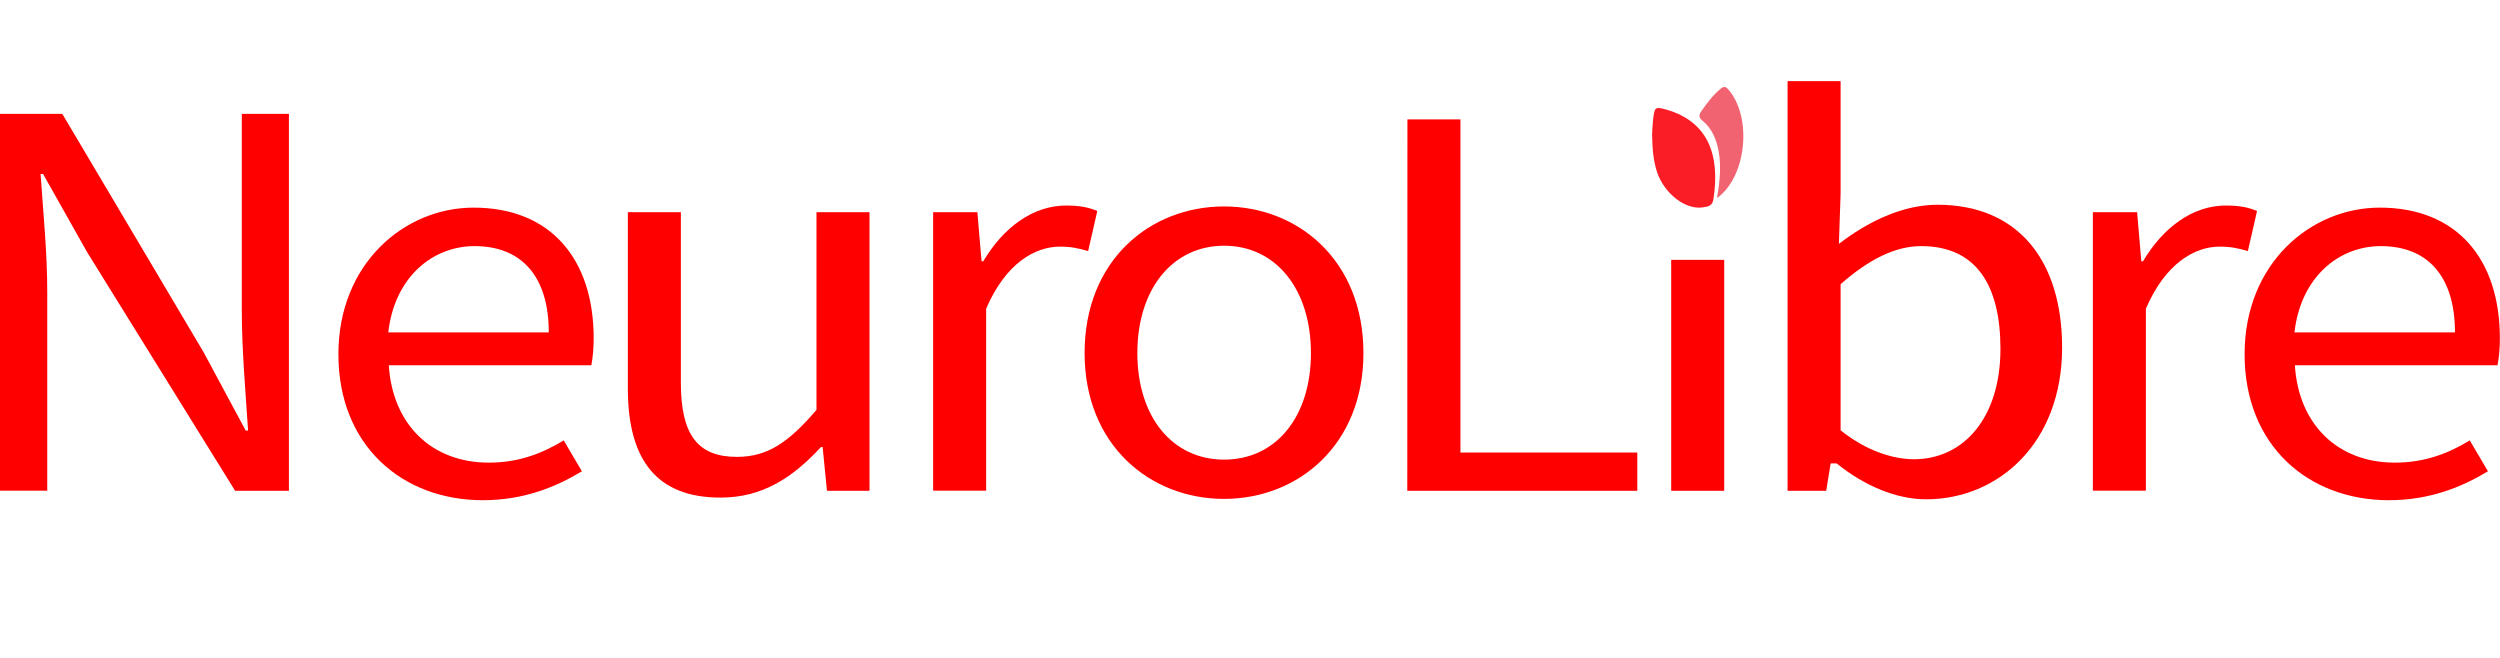
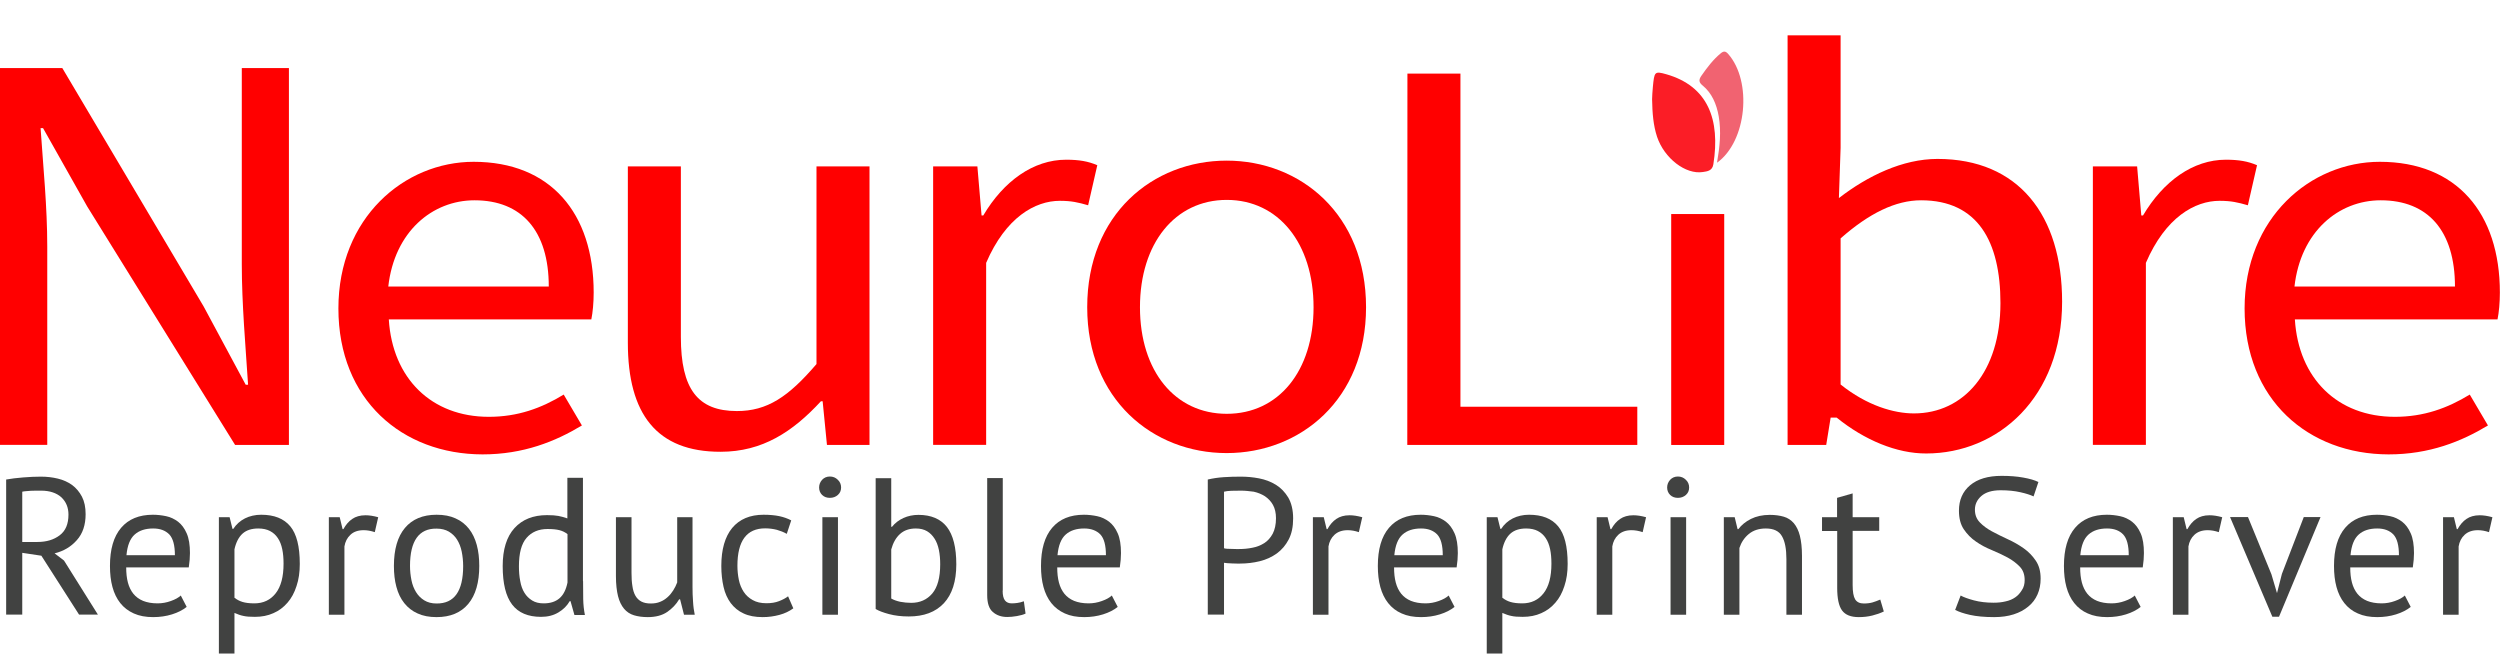
<svg xmlns="http://www.w3.org/2000/svg" version="1.1" id="Layer_1" x="0px" y="0px" viewBox="0 0 1909.7 501.9" style="enable-background:new 0 0 1909.7 501.9;" xml:space="preserve">
  <style type="text/css">
	.st0{display:none;opacity:0.17;fill:#2E294E;enable-background:new    ;}
	.st1{fill:#FB1D26;}
	.st2{fill:#F16371;}
	.st3{fill:#FF0000;}
+ 	.st4{fill:#414241;}
</style>
  <path class="st0" d="M904.5,151.4v-1.5h8.1v1.5h-3.1v8.6h-1.8v-8.6H904.5z M915.9,155.5v4.5h-1.8v-10.2h1.8v3.8h0.1  c0.4-0.9,1.1-1.4,2.3-1.4c1.6,0,2.6,1,2.6,2.9v4.9H919v-4.6c0-1-0.6-1.6-1.5-1.6C916.5,153.8,915.9,154.4,915.9,155.5z M926,160.1  c-2.3,0-3.7-1.5-3.7-3.9s1.4-4,3.6-4c1.9,0,3.5,1.2,3.5,3.9v0.6h-5.3c0,1.3,0.8,2.1,1.9,2.1c0.8,0,1.4-0.3,1.6-1l1.7,0.2  C929,159.3,927.8,160.1,926,160.1z M924.1,155.5h3.6c0-1-0.7-1.8-1.7-1.8C924.9,153.7,924.2,154.5,924.1,155.5z M938.5,149.8h1.8  v7.2c0,2-1.3,3.2-3.3,3.2c-1.8,0-3.2-1-3.2-2.8h1.8c0,0.8,0.6,1.3,1.4,1.3c0.9,0,1.4-0.6,1.4-1.6L938.5,149.8L938.5,149.8z   M945.6,160.1c-2.2,0-3.7-1.6-3.7-3.9c0-2.4,1.4-3.9,3.7-3.9c2.2,0,3.7,1.6,3.7,3.9C949.2,158.6,947.8,160.1,945.6,160.1z   M945.6,158.7c1.2,0,1.8-1.1,1.8-2.5s-0.6-2.5-1.8-2.5s-1.8,1.1-1.8,2.5S944.4,158.7,945.6,158.7z M955.6,156.8v-4.4h1.8v7.6h-1.7  v-1.4h-0.1c-0.3,0.9-1.2,1.5-2.3,1.5c-1.5,0-2.5-1-2.5-2.9v-4.9h1.8v4.6c0,1,0.6,1.6,1.4,1.6C954.8,158.5,955.6,158,955.6,156.8z   M959.3,160v-7.6h1.7v1.3h0.1c0.3-0.9,1-1.4,1.9-1.4c0.2,0,0.5,0,0.6,0v1.7c-0.2,0-0.5-0.1-0.8-0.1c-1,0-1.7,0.7-1.7,1.7v4.5  L959.3,160L959.3,160z M966.6,155.5v4.5h-1.8v-7.6h1.7v1.3h0.1c0.3-0.9,1.1-1.4,2.3-1.4c1.6,0,2.6,1,2.6,2.9v4.9h-1.8v-4.6  c0-1-0.6-1.6-1.5-1.6C967.3,153.8,966.6,154.4,966.6,155.5z M975.6,160.2c-1.5,0-2.6-0.8-2.6-2.3c0-1.7,1.4-2.2,2.9-2.3  c1.3-0.1,1.9-0.2,1.9-0.7l0,0c0-0.8-0.5-1.2-1.3-1.2c-0.9,0-1.4,0.4-1.6,1l-1.7-0.2c0.4-1.4,1.6-2.1,3.2-2.1c1.5,0,3.1,0.6,3.1,2.6  v5.1h-1.7v-1h-0.1C977.5,159.6,976.8,160.2,975.6,160.2z M976,158.8c1.1,0,1.8-0.7,1.8-1.6v-0.9c-0.2,0.2-1.2,0.3-1.7,0.4  c-0.8,0.1-1.4,0.4-1.4,1.1C974.8,158.5,975.3,158.8,976,158.8z M983.2,149.8V160h-1.8v-10.2H983.2z M991.9,160.1  c-2.2,0-3.7-1.6-3.7-3.9c0-2.4,1.4-3.9,3.7-3.9c2.2,0,3.7,1.6,3.7,3.9C995.5,158.6,994.1,160.1,991.9,160.1z M991.9,158.7  c1.2,0,1.8-1.1,1.8-2.5s-0.6-2.5-1.8-2.5s-1.8,1.1-1.8,2.5S990.6,158.7,991.9,158.7z M1001,152.4v1.4h-1.6v6.2h-1.8v-6.2h-1.1v-1.4  h1.1v-0.7c0-1.5,1.1-2.3,2.4-2.3c0.6,0,1.1,0.1,1.4,0.2l-0.4,1.4c-0.1,0-0.4-0.1-0.7-0.1c-0.7,0-0.9,0.3-0.9,0.9v0.6L1001,152.4  L1001,152.4z M914,172.9c0,3.3-2,5.2-4.7,5.2s-4.7-1.9-4.7-5.2s2-5.2,4.7-5.2S914,169.6,914,172.9z M912.1,172.9  c0-2.3-1.2-3.6-2.8-3.6c-1.7,0-2.8,1.3-2.8,3.6s1.2,3.6,2.8,3.6C911,176.5,912.1,175.2,912.1,172.9z M915.7,180.9v-10.5h1.8v1.3h0.1  c0.3-0.6,0.8-1.4,2.2-1.4c1.8,0,3.2,1.4,3.2,3.9s-1.3,3.9-3.1,3.9c-1.3,0-1.9-0.8-2.2-1.3h-0.1v4.1H915.7z M917.4,174.2  c0,1.5,0.6,2.5,1.8,2.5s1.8-1,1.8-2.5c0-1.4-0.6-2.4-1.8-2.4C918.1,171.7,917.4,172.7,917.4,174.2z M927.8,178.1  c-2.3,0-3.7-1.5-3.7-3.9s1.4-4,3.6-4c1.9,0,3.5,1.2,3.5,3.9v0.6h-5.3c0,1.3,0.8,2.1,1.9,2.1c0.8,0,1.4-0.3,1.6-1l1.7,0.2  C930.8,177.3,929.6,178.1,927.8,178.1z M925.9,173.5h3.6c0-1-0.7-1.8-1.7-1.8C926.6,171.7,925.9,172.5,925.9,173.5z M934.5,173.5  v4.5h-1.8v-7.6h1.7v1.3h0.1c0.3-0.9,1.1-1.4,2.3-1.4c1.6,0,2.6,1,2.6,2.9v4.9h-1.8v-4.6c0-1-0.6-1.6-1.5-1.6  C935.2,171.8,934.5,172.4,934.5,173.5z M950.3,170.6c-0.1-0.9-0.8-1.4-1.9-1.4c-1.2,0-1.8,0.6-1.8,1.3c0,0.9,0.9,1.2,1.7,1.4l1,0.2  c1.5,0.4,3,1.2,3,2.9c0,1.8-1.4,3-3.9,3c-2.4,0-3.9-1.1-4-3.2h1.8c0.1,1.1,1,1.6,2.1,1.6c1.2,0,2-0.6,2-1.5c0-0.8-0.7-1.1-1.8-1.4  l-1.2-0.3c-1.7-0.4-2.7-1.3-2.7-2.7c0-1.8,1.6-3,3.7-3c2.2,0,3.6,1.2,3.7,2.9h-1.7L950.3,170.6L950.3,170.6z M957.1,178.1  c-2.2,0-3.7-1.6-3.7-3.9c0-2.4,1.4-3.9,3.7-3.9c2.2,0,3.7,1.6,3.7,3.9C960.8,176.6,959.4,178.1,957.1,178.1z M957.1,176.7  c1.2,0,1.8-1.1,1.8-2.5s-0.6-2.5-1.8-2.5s-1.8,1.1-1.8,2.5S955.9,176.7,957.1,176.7z M967.2,174.8v-4.4h1.8v7.6h-1.7v-1.4h-0.1  c-0.3,0.9-1.2,1.5-2.3,1.5c-1.5,0-2.5-1-2.5-2.9v-4.9h1.8v4.6c0,1,0.6,1.6,1.4,1.6C966.4,176.5,967.2,176,967.2,174.8z M970.8,178  v-7.6h1.7v1.3h0.1c0.3-0.9,1-1.4,1.9-1.4c0.4,0,0.8,0.1,1,0.3L975,172c-0.2-0.1-0.4-0.2-0.7-0.2c-0.9,0-1.7,0.7-1.7,1.6v4.5  L970.8,178L970.8,178z M980,178.1c-2.3,0-3.7-1.6-3.7-3.9c0-2.3,1.4-3.9,3.6-3.9c1.9,0,3.2,1.1,3.3,2.7h-1.7  c-0.1-0.7-0.7-1.3-1.5-1.3c-1.1,0-1.8,0.9-1.8,2.5s0.7,2.5,1.8,2.5c0.8,0,1.4-0.5,1.5-1.3h1.7C983.1,177,981.9,178.1,980,178.1z   M988.1,178.1c-2.3,0-3.7-1.5-3.7-3.9s1.4-4,3.6-4c1.9,0,3.5,1.2,3.5,3.9v0.6h-5.3c0,1.3,0.8,2.1,1.9,2.1c0.8,0,1.4-0.3,1.6-1  l1.7,0.2C991.1,177.3,989.9,178.1,988.1,178.1z M986.2,173.5h3.6c0-1-0.7-1.8-1.7-1.8C986.9,171.7,986.2,172.5,986.2,173.5z   M1002.1,170.6c-0.1-0.9-0.8-1.4-1.9-1.4c-1.2,0-1.8,0.6-1.8,1.3c0,0.9,0.9,1.2,1.7,1.4l1,0.2c1.5,0.4,3,1.2,3,2.9  c0,1.8-1.4,3-3.9,3c-2.4,0-3.9-1.1-4-3.2h1.8c0.1,1.1,1,1.6,2.1,1.6c1.2,0,2-0.6,2-1.5c0-0.8-0.7-1.1-1.8-1.4l-1.2-0.3  c-1.7-0.4-2.7-1.3-2.7-2.7c0-1.8,1.6-3,3.7-3c2.2,0,3.6,1.2,3.7,2.9h-1.7L1002.1,170.6L1002.1,170.6z M1008.9,178.1  c-2.2,0-3.7-1.6-3.7-3.9c0-2.4,1.4-3.9,3.7-3.9c2.2,0,3.7,1.6,3.7,3.9C1012.6,176.6,1011.1,178.1,1008.9,178.1z M1008.9,176.7  c1.2,0,1.8-1.1,1.8-2.5s-0.6-2.5-1.8-2.5s-1.8,1.1-1.8,2.5S1007.7,176.7,1008.9,176.7z M1018,170.4v1.4h-1.6v6.2h-1.8v-6.2h-1.1  v-1.4h1.1v-0.7c0-1.5,1.1-2.3,2.4-2.3c0.6,0,1.1,0.1,1.4,0.2l-0.4,1.4c-0.1,0-0.4-0.1-0.7-0.1c-0.7,0-0.9,0.3-0.9,0.9v0.6  L1018,170.4L1018,170.4z M1023.2,170.4v1.4h-1.5v3.9c0,0.7,0.4,0.9,0.8,0.9c0.2,0,0.4,0,0.5-0.1l0.3,1.4c-0.2,0.1-0.5,0.2-1.1,0.2  c-1.4,0-2.4-0.7-2.4-2.1v-4.2h-1.1v-1.4h1.1v-1.8h1.8v1.8L1023.2,170.4L1023.2,170.4z M1026.3,178l-2.2-7.6h1.8l1.3,5.4h0.1l1.4-5.4  h1.8l1.4,5.3h0.1l1.3-5.3h1.8l-2.2,7.6h-1.9l-1.4-5.2h-0.1l-1.4,5.2H1026.3z M1038.7,178.2c-1.5,0-2.6-0.8-2.6-2.3  c0-1.7,1.4-2.2,2.9-2.3c1.3-0.1,1.9-0.2,1.9-0.7l0,0c0-0.8-0.5-1.2-1.3-1.2c-0.9,0-1.4,0.4-1.6,1l-1.7-0.2c0.4-1.4,1.6-2.1,3.2-2.1  c1.5,0,3.1,0.6,3.1,2.6v5.1h-1.7v-1h-0.1C1040.6,177.6,1039.9,178.2,1038.7,178.2z M1039.1,176.8c1.1,0,1.8-0.7,1.8-1.6v-0.9  c-0.2,0.2-1.2,0.3-1.7,0.4c-0.8,0.1-1.4,0.4-1.4,1.1C1037.8,176.5,1038.4,176.8,1039.1,176.8z M1044.5,178v-7.6h1.7v1.3h0.1  c0.3-0.9,1-1.4,1.9-1.4c0.4,0,0.8,0.1,1,0.3l-0.6,1.5c-0.2-0.1-0.4-0.2-0.7-0.2c-0.9,0-1.7,0.7-1.7,1.6v4.5L1044.5,178L1044.5,178z   M1053.7,178.1c-2.3,0-3.7-1.5-3.7-3.9s1.4-4,3.6-4c1.9,0,3.5,1.2,3.5,3.9v0.6h-5.3c0,1.3,0.8,2.1,1.9,2.1c0.8,0,1.4-0.3,1.6-1  l1.7,0.2C1056.7,177.3,1055.5,178.1,1053.7,178.1z M1051.8,173.5h3.6c0-1-0.7-1.8-1.7-1.8C1052.5,171.7,1051.8,172.5,1051.8,173.5z" />
  <g>
-     <path class="st1" d="M1262,102.8c0.1-2.3,0.2-5.9,0.6-9.5c1.1-11.5,1.3-12.1,10.2-9.6c31.9,9.1,41.4,34.6,36,68.8   c-0.8,5.1-4.8,5.4-8,5.9c-13.2,2.1-29.5-10.5-35-26.9C1262.9,122.7,1262.2,113.5,1262,102.8z" />
-     <path class="st2" d="M1311.6,151.3c2.1-12.3,3.3-23.7,1.3-35.4c-1.7-9.7-5.4-17.9-12.2-23.5c-2.7-2.2-3.4-4.1-1.2-7.3   c4.5-6.5,9.2-12.7,15.1-17.5c2.1-1.7,3.6-1.6,5.5,0.6C1338.6,89.1,1334.4,135,1311.6,151.3z" />
+     <path class="st1" d="M1262,75.8c0.1-2.3,0.2-5.9,0.6-9.5c1.1-11.5,1.3-12.1,10.2-9.6c31.9,9.1,41.4,34.6,36,68.8   c-0.8,5.1-4.8,5.4-8,5.9c-13.2,2.1-29.5-10.5-35-26.9C1262.9,95.7,1262.2,86.5,1262,75.8z" />
+     <path class="st2" d="M1311.6,124.3c2.1-12.3,3.3-23.7,1.3-35.4c-1.7-9.7-5.4-17.9-12.2-23.5c-2.7-2.2-3.4-4.1-1.2-7.3   c4.5-6.5,9.2-12.7,15.1-17.5c2.1-1.7,3.6-1.6,5.5,0.6C1338.6,62.1,1334.4,108,1311.6,124.3z" />
    <g>
-       <path class="st3" d="M0,87h47.6l107.9,182l32.2,59.9h1.8c-1.9-29.2-4.8-61.8-4.8-92.1V87h36v287.9h-41.1l-113-182.2l-33.7-59.8H31    c2,29.3,5.1,60.2,5.1,90.4v151.5H0V87z" />
-       <path class="st3" d="M258.5,270.6c0-69.3,50.4-112,103.3-112c58.6,0,91.7,39,91.7,99.9c0,7.6-0.7,15.2-1.8,20.5H297    c2.8,45.1,32.6,74.4,76.4,74.4c22.1,0,40.2-6.6,57.2-17l13.9,23.6c-20.2,12.2-44.6,22.1-75.9,22.1    C307.3,382,258.5,340.5,258.5,270.6z M419.2,253.9c0-42.7-20.7-65.9-56.7-65.9c-32.3,0-61.2,24-65.9,65.9H419.2z" />
-       <path class="st3" d="M479.6,296.8V162.1h40.5v130.3c0,39.7,12.8,56.6,42.8,56.6c23.2,0,39.3-10.8,60.8-35.9v-151h40.5v212.8h-32.5    l-3.3-33.4h-1.3c-21.5,23.3-44.7,38.6-76.6,38.6C501.6,380.2,479.6,351.2,479.6,296.8z" />
-       <path class="st3" d="M712.6,162.1h34l3.2,37.5h1.3c15.5-26.2,38.2-42.6,63.3-42.6c9.9,0,16.8,1.2,23.8,4.2l-7,30.6    c-7.7-2.2-12.7-3.4-21.6-3.4c-18.8,0-41.3,12.5-56.3,47.4v139h-40.5V162.1H712.6z" />
-       <path class="st3" d="M828.5,269.7c0-71.1,50.2-112,106.5-112s106.5,40.9,106.5,112c0,70.5-50.2,111.4-106.5,111.4    S828.5,340.2,828.5,269.7z M1001.4,269.7c0-48.8-26.8-82-66.3-82s-66.3,33.2-66.3,82s26.8,81.4,66.3,81.4    S1001.4,318.5,1001.4,269.7z" />
-       <path class="st3" d="M1075.1,91.2h40.5v254.5h135.1v29.2H1075L1075.1,91.2L1075.1,91.2z" />
-       <path class="st3" d="M1276.6,198.5h40.5v176.4h-40.5V198.5z" />
-       <path class="st3" d="M1403,354h-4.6l-3.4,20.9h-29.5V62h40.5v85.9l-1.3,38.4c21.9-16.9,48.6-29.9,75.3-29.9    c61.9,0,95.2,43,95.2,109.1c0,73.2-49,115.9-103.8,115.9C1449,381.5,1424.2,371.2,1403,354z M1528.1,266.5    c0-47-17.3-78.5-60.6-78.5c-19.5,0-39.7,9.9-61.5,29.1v111.6c20.2,16.2,40.8,22.1,56,22.1C1500,350.8,1528.1,319.1,1528.1,266.5z" />
-       <path class="st3" d="M1598.5,162.1h34l3.2,37.5h1.3c15.5-26.2,38.2-42.6,63.3-42.6c9.9,0,16.8,1.2,23.8,4.2l-7,30.6    c-7.7-2.2-12.7-3.4-21.6-3.4c-18.8,0-41.3,12.5-56.3,47.4v139h-40.5V162.1H1598.5z" />
-       <path class="st3" d="M1714.6,270.6c0-69.3,50.4-112,103.3-112c58.6,0,91.7,39,91.7,99.9c0,7.6-0.7,15.2-1.8,20.5H1753    c2.8,45.1,32.6,74.4,76.4,74.4c22.1,0,40.2-6.6,57.2-17l13.9,23.6c-20.2,12.2-44.6,22.1-75.9,22.1    C1763.4,382,1714.6,340.5,1714.6,270.6z M1875.3,253.9c0-42.7-20.7-65.9-56.7-65.9c-32.3,0-61.2,24-65.9,65.9H1875.3z" />
+       <path class="st3" d="M0,52h47.6l107.9,182l32.2,59.9h1.8c-1.9-29.2-4.8-61.8-4.8-92.1V52h36v287.9h-41.1l-113-182.2L32.9,97.9H31    c2,29.3,5.1,60.2,5.1,90.4v151.5H0V52z" />
+       <path class="st3" d="M258.5,235.6c0-69.3,50.4-112,103.3-112c58.6,0,91.7,39,91.7,99.9c0,7.6-0.7,15.2-1.8,20.5H297    c2.8,45.1,32.6,74.4,76.4,74.4c22.1,0,40.2-6.6,57.2-17l13.9,23.6c-20.2,12.2-44.6,22.1-75.9,22.1    C307.3,347,258.5,305.5,258.5,235.6z M419.2,218.9c0-42.7-20.7-65.9-56.7-65.9c-32.3,0-61.2,24-65.9,65.9H419.2z" />
+       <path class="st3" d="M479.6,261.8V127.1h40.5v130.3c0,39.7,12.8,56.6,42.8,56.6c23.2,0,39.3-10.8,60.8-35.9v-151h40.5v212.8h-32.5    l-3.3-33.4h-1.3c-21.5,23.3-44.7,38.6-76.6,38.6C501.6,345.2,479.6,316.2,479.6,261.8z" />
+       <path class="st3" d="M712.6,127.1h34l3.2,37.5h1.3c15.5-26.2,38.2-42.6,63.3-42.6c9.9,0,16.8,1.2,23.8,4.2l-7,30.6    c-7.7-2.2-12.7-3.4-21.6-3.4c-18.8,0-41.3,12.5-56.3,47.4v139h-40.5V127.1H712.6z" />
+       <path class="st3" d="M830.5,234.7c0-71.1,50.2-112,106.5-112s106.5,40.9,106.5,112c0,70.5-50.2,111.4-106.5,111.4    S830.5,305.2,830.5,234.7z M1003.4,234.7c0-48.8-26.8-82-66.3-82s-66.3,33.2-66.3,82s26.8,81.4,66.3,81.4    S1003.4,283.5,1003.4,234.7z" />
+       <path class="st3" d="M1075.1,56.2h40.5v254.5h135.1v29.2H1075L1075.1,56.2L1075.1,56.2z" />
+       <path class="st3" d="M1276.6,163.5h40.5v176.4h-40.5V163.5z" />
+       <path class="st3" d="M1403,319h-4.6l-3.4,20.9h-29.5V27h40.5v85.9l-1.3,38.4c21.9-16.9,48.6-29.9,75.3-29.9    c61.9,0,95.2,43,95.2,109.1c0,73.2-49,115.9-103.8,115.9C1449,346.5,1424.2,336.2,1403,319z M1528.1,231.5    c0-47-17.3-78.5-60.6-78.5c-19.5,0-39.7,9.9-61.5,29.1v111.6c20.2,16.2,40.8,22.1,56,22.1C1500,315.8,1528.1,284.1,1528.1,231.5z" />
+       <path class="st3" d="M1598.5,127.1h34l3.2,37.5h1.3c15.5-26.2,38.2-42.6,63.3-42.6c9.9,0,16.8,1.2,23.8,4.2l-7,30.6    c-7.7-2.2-12.7-3.4-21.6-3.4c-18.8,0-41.3,12.5-56.3,47.4v139h-40.5V127.1H1598.5z" />
+       <path class="st3" d="M1714.6,235.6c0-69.3,50.4-112,103.3-112c58.6,0,91.7,39,91.7,99.9c0,7.6-0.7,15.2-1.8,20.5H1753    c2.8,45.1,32.6,74.4,76.4,74.4c22.1,0,40.2-6.6,57.2-17l13.9,23.6c-20.2,12.2-44.6,22.1-75.9,22.1    C1763.4,347,1714.6,305.5,1714.6,235.6z M1875.3,218.9c0-42.7-20.7-65.9-56.7-65.9c-32.3,0-61.2,24-65.9,65.9H1875.3z" />
    </g>
  </g>
+   <g>
+     <path class="st4" d="M4.7,366.3c3.8-0.7,8.1-1.2,13-1.6c4.9-0.4,9.4-0.6,13.5-0.6c4.6,0,8.9,0.5,13,1.5c4.1,1,7.7,2.6,10.9,4.9   c3.1,2.3,5.6,5.3,7.5,8.9c1.9,3.7,2.8,8.1,2.8,13.4c0,8.1-2.2,14.8-6.7,19.8c-4.5,5.1-10.1,8.4-17,10.1l7.2,5.5l25.9,41.3H60.4   l-28.8-45L17,422.3v47.2H4.7V366.3z M31.5,374.8c-1.3,0-2.6,0-4,0c-1.4,0-2.7,0.1-4,0.1c-1.3,0.1-2.5,0.2-3.7,0.3   c-1.1,0.1-2.1,0.2-2.8,0.4v38.4h11.6c6.9,0,12.5-1.7,17-5.1c4.5-3.4,6.7-8.6,6.7-15.8c0-5.4-1.8-9.8-5.5-13.3   C43.2,376.6,38,374.8,31.5,374.8z" />
+     <path class="st4" d="M142.6,463.6c-3,2.4-6.7,4.3-11.2,5.7c-4.5,1.4-9.3,2.1-14.4,2.1c-5.7,0-10.6-0.9-14.8-2.8s-7.6-4.5-10.3-7.9   c-2.7-3.4-4.7-7.5-6-12.3c-1.3-4.8-1.9-10.1-1.9-16.1c0-12.7,2.8-22.4,8.5-29.1c5.7-6.7,13.8-10,24.3-10c3.4,0,6.8,0.4,10.1,1.1   c3.4,0.7,6.4,2.2,9.1,4.2c2.7,2.1,4.9,5,6.6,8.9c1.7,3.8,2.5,8.9,2.5,15.1c0,3.3-0.3,6.9-0.9,10.9H96.4c0,4.4,0.4,8.2,1.3,11.6   c0.9,3.4,2.3,6.2,4.2,8.6c1.9,2.3,4.3,4.1,7.4,5.4c3,1.2,6.7,1.9,11.1,1.9c3.4,0,6.8-0.6,10.1-1.8c3.4-1.2,5.9-2.6,7.6-4.2   L142.6,463.6z M117,403.7c-5.9,0-10.6,1.5-14.1,4.6c-3.5,3.1-5.6,8.3-6.3,15.8h37c0-7.5-1.4-12.8-4.3-15.9   C126.3,405.2,122.3,403.7,117,403.7z" />
+     <path class="st4" d="M167.2,395.1h8.2l2.2,8.9h0.6c2.3-3.5,5.2-6.1,8.9-8c3.6-1.8,7.8-2.8,12.4-2.8c9.9,0,17.3,2.9,22.2,8.8   c4.9,5.9,7.3,15.4,7.3,28.8c0,6.3-0.8,11.9-2.5,16.9c-1.6,5-3.9,9.3-6.9,12.7c-3,3.5-6.6,6.2-10.8,8c-4.2,1.9-8.9,2.8-14.1,2.8   c-3.7,0-6.6-0.2-8.7-0.7c-2.1-0.4-4.4-1.2-6.9-2.3v31h-11.9V395.1z M197.3,403.7c-5.1,0-9.1,1.3-12,3.9c-2.9,2.6-5,6.6-6.2,12v37   c1.8,1.4,3.8,2.5,6.1,3.2c2.3,0.7,5.3,1.1,9.1,1.1c6.9,0,12.3-2.6,16.3-7.7c4-5.1,6-12.6,6-22.6c0-4.1-0.3-7.8-1-11.1   c-0.7-3.3-1.8-6.2-3.4-8.5c-1.5-2.3-3.5-4.1-6-5.4C203.9,404.4,200.9,403.7,197.3,403.7z" />
+     <path class="st4" d="M286.3,406.5c-3-1-5.8-1.5-8.5-1.5c-4.3,0-7.7,1.2-10.1,3.5c-2.5,2.3-4,5.3-4.6,8.9v52.2h-11.9v-74.5h8.3   l2.2,9.1h0.6c1.9-3.4,4.1-6,6.8-7.8c2.6-1.8,6-2.8,10.1-2.8c2.9,0,6.1,0.5,9.7,1.5L286.3,406.5z" />
+     <path class="st4" d="M300.9,432.3c0-12.6,2.8-22.3,8.4-29c5.6-6.7,13.7-10.1,24.2-10.1c5.6,0,10.4,0.9,14.5,2.8   c4.1,1.8,7.5,4.5,10.2,7.9c2.7,3.4,4.7,7.6,6,12.4c1.3,4.8,1.9,10.2,1.9,16c0,12.6-2.8,22.3-8.4,29c-5.6,6.7-13.7,10.1-24.2,10.1   c-5.6,0-10.4-0.9-14.5-2.8c-4.1-1.8-7.5-4.5-10.2-7.9c-2.7-3.4-4.7-7.5-6-12.4C301.5,443.5,300.9,438.2,300.9,432.3z M313.2,432.3   c0,3.8,0.4,7.4,1.1,10.9c0.7,3.5,1.9,6.5,3.5,9.1c1.6,2.6,3.7,4.7,6.3,6.3c2.6,1.6,5.7,2.4,9.4,2.4c13.5,0.1,20.3-9.4,20.3-28.6   c0-3.9-0.4-7.5-1.1-11c-0.7-3.5-1.9-6.5-3.5-9.1c-1.6-2.6-3.7-4.6-6.3-6.2c-2.6-1.5-5.7-2.3-9.4-2.3   C320,403.6,313.2,413.2,313.2,432.3z" />
+     <path class="st4" d="M445.4,443.9c0,5.1,0,9.7,0.1,13.8c0.1,4.1,0.5,8.2,1.3,12.1h-8l-3-10.6h-0.6c-2,3.5-4.9,6.4-8.6,8.6   c-3.8,2.3-8.2,3.4-13.3,3.4c-9.9,0-17.3-3.1-22.1-9.4c-4.8-6.3-7.2-16-7.2-29.4c0-12.7,3-22.4,9-29c6-6.6,14.3-9.9,24.8-9.9   c3.7,0,6.6,0.2,8.7,0.6c2.1,0.4,4.4,1,6.9,1.9v-31h11.9V443.9z M415.3,460.9c5.1,0,9.1-1.3,12.1-3.9c3-2.6,5-6.6,6.1-12v-37   c-1.8-1.4-3.8-2.4-6.1-3c-2.3-0.6-5.3-0.9-9.1-0.9c-6.9,0-12.2,2.3-16.1,6.8c-3.9,4.5-5.8,11.7-5.8,21.7c0,4.1,0.3,7.8,1,11.3   c0.6,3.5,1.7,6.5,3.2,8.9c1.5,2.5,3.5,4.4,5.9,5.9C408.9,460.2,411.8,460.9,415.3,460.9z" />
+     <path class="st4" d="M482.4,395.1v42.5c0,3.9,0.2,7.3,0.7,10.2c0.4,2.9,1.2,5.4,2.3,7.3c1.1,1.9,2.6,3.4,4.5,4.4   c1.9,1,4.3,1.5,7.2,1.5c2.7,0,5.1-0.4,7.2-1.3c2.1-0.8,3.9-2,5.6-3.5s3.1-3.2,4.3-5.1c1.2-1.9,2.3-4,3.1-6.2v-49.8H529v53.3   c0,3.6,0.1,7.3,0.4,11.1c0.2,3.8,0.7,7.2,1.3,10.1h-8.2l-3-11.8h-0.7c-2.3,3.9-5.4,7.1-9.2,9.7s-8.8,3.9-14.8,3.9   c-4,0-7.5-0.5-10.5-1.4c-3-0.9-5.6-2.6-7.6-5c-2-2.4-3.6-5.6-4.6-9.6s-1.6-9.1-1.6-15.3v-45H482.4z" />
+     <path class="st4" d="M606,464.7c-3,2.2-6.5,3.9-10.6,5c-4.1,1.1-8.3,1.7-12.8,1.7c-5.8,0-10.6-0.9-14.6-2.8c-4-1.8-7.2-4.5-9.8-7.9   c-2.5-3.4-4.4-7.5-5.5-12.4c-1.1-4.8-1.7-10.2-1.7-16c0-12.6,2.8-22.3,8.3-29c5.6-6.7,13.6-10.1,24-10.1c4.8,0,8.8,0.4,12.1,1.1   c3.3,0.7,6.3,1.8,9,3.2l-3.4,10.3c-2.3-1.3-4.8-2.3-7.6-3.1c-2.8-0.7-5.8-1.1-8.9-1.1c-14.1,0-21.2,9.5-21.2,28.6   c0,3.8,0.4,7.4,1.1,10.8c0.7,3.4,2,6.5,3.7,9.1c1.7,2.6,4,4.7,6.9,6.3c2.8,1.6,6.3,2.4,10.5,2.4c3.6,0,6.8-0.5,9.6-1.6   c2.8-1.1,5.1-2.3,6.9-3.7L606,464.7z" />
+     <path class="st4" d="M625.7,372.4c0-2.3,0.8-4.2,2.3-5.9c1.5-1.6,3.5-2.5,5.9-2.5s4.4,0.8,6.1,2.5c1.7,1.6,2.5,3.6,2.5,5.9   c0,2.3-0.8,4.2-2.5,5.7c-1.7,1.5-3.7,2.2-6.1,2.2s-4.3-0.7-5.9-2.2C626.5,376.6,625.7,374.7,625.7,372.4z M628.2,395.1h11.9v74.5   h-11.9V395.1z" />
+     <path class="st4" d="M668.9,365.3h11.9v37.1h0.6c2.3-2.9,5.2-5.1,8.7-6.7c3.5-1.6,7.4-2.4,11.5-2.4c9.6,0,16.9,3.1,21.7,9.2   c4.8,6.2,7.2,15.7,7.2,28.6c0,13-3.2,22.9-9.5,29.7c-6.4,6.8-15.3,10.1-26.8,10.1c-5.6,0-10.6-0.6-15.1-1.8   c-4.5-1.2-7.9-2.5-10.2-3.9V365.3z M699.6,403.7c-5,0-9,1.4-12.1,4.2c-3.1,2.8-5.3,6.7-6.7,11.8v37.5c1.9,1.1,4.2,1.9,6.9,2.5   c2.7,0.5,5.5,0.8,8.3,0.8c6.8,0,12.1-2.4,16.2-7.2c4-4.8,6-12.2,6-22.3c0-3.9-0.3-7.5-1-10.9c-0.7-3.4-1.8-6.3-3.3-8.6   c-1.5-2.4-3.4-4.3-5.7-5.7C705.8,404.4,703,403.7,699.6,403.7z" />
+     <path class="st4" d="M765.9,451.2c0,3.5,0.6,6,1.8,7.5s2.9,2.2,5.1,2.2c1.3,0,2.7-0.1,4.2-0.3c1.5-0.2,3.2-0.6,5.1-1.3l1.3,9.4   c-1.6,0.8-3.8,1.4-6.6,1.9c-2.8,0.5-5.3,0.7-7.4,0.7c-4.5,0-8.1-1.3-11-3.8c-2.9-2.5-4.3-6.8-4.3-12.9v-89.4h11.9V451.2z" />
+     <path class="st4" d="M853.8,463.6c-3,2.4-6.7,4.3-11.2,5.7c-4.5,1.4-9.3,2.1-14.4,2.1c-5.7,0-10.6-0.9-14.8-2.8s-7.6-4.5-10.3-7.9   c-2.7-3.4-4.7-7.5-6-12.3c-1.3-4.8-1.9-10.1-1.9-16.1c0-12.7,2.8-22.4,8.5-29.1c5.7-6.7,13.8-10,24.3-10c3.4,0,6.8,0.4,10.1,1.1   c3.4,0.7,6.4,2.2,9.1,4.2c2.7,2.1,4.9,5,6.6,8.9c1.7,3.8,2.5,8.9,2.5,15.1c0,3.3-0.3,6.9-0.9,10.9h-47.8c0,4.4,0.4,8.2,1.3,11.6   c0.9,3.4,2.3,6.2,4.2,8.6c1.9,2.3,4.3,4.1,7.4,5.4c3,1.2,6.7,1.9,11.1,1.9c3.4,0,6.8-0.6,10.1-1.8c3.4-1.2,5.9-2.6,7.6-4.2   L853.8,463.6z M828.2,403.7c-5.9,0-10.6,1.5-14.1,4.6c-3.5,3.1-5.6,8.3-6.3,15.8h37c0-7.5-1.4-12.8-4.3-15.9   C837.5,405.2,833.4,403.7,828.2,403.7z" />
+     <path class="st4" d="M922.6,366.3c3.8-0.9,7.8-1.5,12.2-1.8c4.4-0.3,8.7-0.4,13-0.4c4.6,0,9.2,0.4,13.9,1.3c4.7,0.9,9,2.5,12.9,4.9   c3.9,2.4,7,5.7,9.5,9.8c2.4,4.2,3.7,9.5,3.7,15.9c0,6.4-1.1,11.7-3.4,16.1c-2.3,4.4-5.3,7.9-9.1,10.7c-3.8,2.7-8.1,4.7-13,5.9   c-4.9,1.2-9.9,1.8-15,1.8c-0.5,0-1.3,0-2.5,0c-1.1,0-2.3,0-3.6-0.1c-1.2,0-2.5-0.1-3.7-0.2c-1.2-0.1-2-0.2-2.5-0.3v39.6h-12.4   V366.3z M948.1,374.8c-2.6,0-5.1,0.1-7.4,0.1c-2.4,0.1-4.3,0.3-5.7,0.7v43.2c0.5,0.2,1.3,0.3,2.4,0.4c1.1,0.1,2.2,0.1,3.4,0.1   c1.2,0.1,2.3,0.1,3.4,0.1c1.1,0,1.9,0,2.4,0c3.4,0,6.7-0.3,10.1-1c3.3-0.6,6.3-1.8,9-3.5c2.7-1.7,4.8-4.1,6.5-7.2   c1.6-3.1,2.5-7,2.5-11.8c0-4.1-0.8-7.5-2.3-10.2c-1.5-2.7-3.6-4.9-6.1-6.6c-2.5-1.6-5.4-2.8-8.6-3.5   C954.5,375.2,951.3,374.8,948.1,374.8z" />
+     <path class="st4" d="M1038,406.5c-3-1-5.8-1.5-8.5-1.5c-4.3,0-7.6,1.2-10.1,3.5c-2.5,2.3-4,5.3-4.6,8.9v52.2h-11.9v-74.5h8.3   l2.2,9.1h0.6c1.9-3.4,4.1-6,6.8-7.8c2.6-1.8,6-2.8,10.1-2.8c2.9,0,6.1,0.5,9.7,1.5L1038,406.5z" />
+     <path class="st4" d="M1111.1,463.6c-3,2.4-6.7,4.3-11.2,5.7c-4.5,1.4-9.3,2.1-14.4,2.1c-5.7,0-10.6-0.9-14.8-2.8   c-4.2-1.8-7.6-4.5-10.3-7.9c-2.7-3.4-4.7-7.5-6-12.3c-1.3-4.8-1.9-10.1-1.9-16.1c0-12.7,2.8-22.4,8.5-29.1c5.7-6.7,13.8-10,24.3-10   c3.4,0,6.8,0.4,10.1,1.1c3.4,0.7,6.4,2.2,9.1,4.2c2.7,2.1,4.9,5,6.6,8.9c1.7,3.8,2.5,8.9,2.5,15.1c0,3.3-0.3,6.9-0.9,10.9h-47.8   c0,4.4,0.4,8.2,1.3,11.6c0.9,3.4,2.3,6.2,4.2,8.6c1.9,2.3,4.3,4.1,7.4,5.4c3,1.2,6.7,1.9,11.1,1.9c3.4,0,6.8-0.6,10.1-1.8   c3.4-1.2,5.9-2.6,7.6-4.2L1111.1,463.6z M1085.5,403.7c-5.9,0-10.6,1.5-14.1,4.6c-3.5,3.1-5.6,8.3-6.3,15.8h37   c0-7.5-1.4-12.8-4.3-15.9C1094.8,405.2,1090.8,403.7,1085.5,403.7z" />
+     <path class="st4" d="M1135.7,395.1h8.2l2.2,8.9h0.6c2.3-3.5,5.2-6.1,8.9-8c3.6-1.8,7.8-2.8,12.4-2.8c9.9,0,17.3,2.9,22.2,8.8   c4.9,5.9,7.3,15.4,7.3,28.8c0,6.3-0.8,11.9-2.5,16.9c-1.6,5-3.9,9.3-6.9,12.7c-3,3.5-6.6,6.2-10.8,8c-4.2,1.9-8.9,2.8-14.1,2.8   c-3.7,0-6.6-0.2-8.7-0.7c-2.1-0.4-4.4-1.2-6.9-2.3v31h-11.9V395.1z M1165.8,403.7c-5.1,0-9.1,1.3-12,3.9c-2.9,2.6-5,6.6-6.2,12v37   c1.8,1.4,3.8,2.5,6.1,3.2c2.3,0.7,5.3,1.1,9.1,1.1c6.9,0,12.3-2.6,16.3-7.7c4-5.1,6-12.6,6-22.6c0-4.1-0.3-7.8-1-11.1   c-0.7-3.3-1.8-6.2-3.4-8.5c-1.5-2.3-3.5-4.1-6-5.4C1172.4,404.4,1169.4,403.7,1165.8,403.7z" />
+     <path class="st4" d="M1254.8,406.5c-3-1-5.8-1.5-8.5-1.5c-4.3,0-7.6,1.2-10.1,3.5c-2.5,2.3-4,5.3-4.6,8.9v52.2h-11.9v-74.5h8.3   l2.2,9.1h0.6c1.9-3.4,4.1-6,6.8-7.8c2.6-1.8,6-2.8,10.1-2.8c2.9,0,6.1,0.5,9.7,1.5L1254.8,406.5z" />
+     <path class="st4" d="M1273.5,372.4c0-2.3,0.8-4.2,2.3-5.9c1.5-1.6,3.5-2.5,5.9-2.5s4.4,0.8,6.1,2.5c1.7,1.6,2.5,3.6,2.5,5.9   c0,2.3-0.8,4.2-2.5,5.7c-1.7,1.5-3.7,2.2-6.1,2.2s-4.3-0.7-5.9-2.2C1274.3,376.6,1273.5,374.7,1273.5,372.4z M1276.1,395.1h11.9   v74.5h-11.9V395.1z" />
+     <path class="st4" d="M1364.6,469.6v-42.5c0-7.7-1.1-13.6-3.4-17.5c-2.2-3.9-6.3-5.9-12.3-5.9c-5.3,0-9.6,1.4-13,4.2   c-3.4,2.8-5.8,6.4-7.2,10.7v51h-11.9v-74.5h8.3l2.2,9.1h0.6c2.4-3.2,5.6-5.8,9.6-7.8c4-2,8.8-3.1,14.4-3.1c4.1,0,7.6,0.5,10.7,1.4   c3.1,0.9,5.6,2.6,7.7,5c2,2.4,3.6,5.6,4.6,9.6s1.6,9.1,1.6,15.3v45H1364.6z" />
+     <path class="st4" d="M1391.7,395.1h11.6v-14.8l11.9-3.4v18.2h20.3v10.4h-20.3v41.3c0,5.2,0.6,8.8,1.9,11c1.3,2.1,3.5,3.2,6.6,3.2   c2.6,0,4.8-0.3,6.6-0.8c1.8-0.5,3.8-1.3,6-2.2l2.7,9.1c-2.7,1.3-5.6,2.3-8.8,3.1c-3.2,0.8-6.6,1.2-10.3,1.2   c-6.1,0-10.3-1.7-12.8-5.1c-2.5-3.4-3.7-9.2-3.7-17.2v-43.5h-11.6V395.1z" />
+     <path class="st4" d="M1546.6,443.1c0-4.2-1.2-7.6-3.7-10.2c-2.5-2.6-5.6-5-9.3-7c-3.7-2-7.8-3.9-12.1-5.7   c-4.4-1.8-8.4-3.9-12.1-6.5c-3.7-2.5-6.8-5.7-9.3-9.4c-2.5-3.7-3.7-8.5-3.7-14.2c0-8.1,2.8-14.6,8.5-19.4   c5.7-4.8,13.7-7.2,24.1-7.2c6.1,0,11.6,0.4,16.5,1.3c5,0.9,8.8,2,11.6,3.4l-3.7,11c-2.3-1.1-5.6-2.2-10.1-3.2   c-4.4-1-9.4-1.5-15-1.5c-6.6,0-11.5,1.5-14.8,4.4c-3.3,2.9-4.9,6.4-4.9,10.4c0,3.9,1.2,7.1,3.7,9.7c2.5,2.6,5.6,4.9,9.3,6.9   c3.7,2,7.8,4,12.1,6c4.4,2,8.4,4.3,12.1,6.9c3.7,2.6,6.8,5.8,9.3,9.5c2.5,3.7,3.7,8.2,3.7,13.7c0,4.5-0.8,8.5-2.4,12.1   c-1.6,3.6-3.9,6.7-7,9.2c-3.1,2.6-6.8,4.6-11.2,6c-4.4,1.4-9.3,2.1-14.9,2.1c-7.5,0-13.6-0.6-18.5-1.7c-4.9-1.1-8.6-2.4-11.3-3.8   l4.2-11c2.3,1.3,5.7,2.5,10.1,3.7c4.5,1.2,9.5,1.8,15,1.8c3.3,0,6.4-0.3,9.2-1c2.9-0.6,5.4-1.7,7.4-3.1c2.1-1.4,3.7-3.3,5-5.4   C1546,448.6,1546.6,446,1546.6,443.1z" />
+     <path class="st4" d="M1635.2,463.6c-3,2.4-6.7,4.3-11.2,5.7c-4.5,1.4-9.3,2.1-14.4,2.1c-5.7,0-10.6-0.9-14.8-2.8   c-4.2-1.8-7.6-4.5-10.3-7.9c-2.7-3.4-4.7-7.5-6-12.3c-1.3-4.8-1.9-10.1-1.9-16.1c0-12.7,2.8-22.4,8.5-29.1c5.7-6.7,13.8-10,24.3-10   c3.4,0,6.8,0.4,10.1,1.1c3.4,0.7,6.4,2.2,9.1,4.2c2.7,2.1,4.9,5,6.6,8.9c1.7,3.8,2.5,8.9,2.5,15.1c0,3.3-0.3,6.9-0.9,10.9H1589   c0,4.4,0.4,8.2,1.3,11.6c0.9,3.4,2.3,6.2,4.2,8.6c1.9,2.3,4.3,4.1,7.4,5.4c3,1.2,6.7,1.9,11.1,1.9c3.4,0,6.8-0.6,10.1-1.8   c3.4-1.2,5.9-2.6,7.6-4.2L1635.2,463.6z M1609.5,403.7c-5.9,0-10.6,1.5-14.1,4.6c-3.5,3.1-5.6,8.3-6.3,15.8h37   c0-7.5-1.4-12.8-4.3-15.9C1618.9,405.2,1614.8,403.7,1609.5,403.7z" />
+     <path class="st4" d="M1694.9,406.5c-3-1-5.8-1.5-8.5-1.5c-4.3,0-7.6,1.2-10.1,3.5c-2.5,2.3-4,5.3-4.6,8.9v52.2h-11.9v-74.5h8.3   l2.2,9.1h0.6c1.9-3.4,4.1-6,6.8-7.8c2.6-1.8,6-2.8,10.1-2.8c2.9,0,6.1,0.5,9.7,1.5L1694.9,406.5z" />
+     <path class="st4" d="M1735.1,438.7l4.2,14.2h0.1l3.7-14.5l16.7-43.4h12.8l-31.7,76.1h-5.1l-32.3-76.1h13.7L1735.1,438.7z" />
+     <path class="st4" d="M1841.5,463.6c-3,2.4-6.7,4.3-11.2,5.7c-4.5,1.4-9.3,2.1-14.4,2.1c-5.7,0-10.6-0.9-14.8-2.8   c-4.2-1.8-7.6-4.5-10.3-7.9c-2.7-3.4-4.7-7.5-6-12.3c-1.3-4.8-1.9-10.1-1.9-16.1c0-12.7,2.8-22.4,8.5-29.1c5.7-6.7,13.8-10,24.3-10   c3.4,0,6.8,0.4,10.1,1.1c3.4,0.7,6.4,2.2,9.1,4.2c2.7,2.1,4.9,5,6.6,8.9c1.7,3.8,2.5,8.9,2.5,15.1c0,3.3-0.3,6.9-0.9,10.9h-47.8   c0,4.4,0.4,8.2,1.3,11.6c0.9,3.4,2.3,6.2,4.2,8.6c1.9,2.3,4.3,4.1,7.4,5.4c3,1.2,6.7,1.9,11.1,1.9c3.4,0,6.8-0.6,10.1-1.8   c3.4-1.2,5.9-2.6,7.6-4.2L1841.5,463.6z M1815.9,403.7c-5.9,0-10.6,1.5-14.1,4.6c-3.5,3.1-5.6,8.3-6.3,15.8h37   c0-7.5-1.4-12.8-4.3-15.9C1825.2,405.2,1821.2,403.7,1815.9,403.7z" />
+     <path class="st4" d="M1901.3,406.5c-3-1-5.8-1.5-8.5-1.5c-4.3,0-7.6,1.2-10.1,3.5c-2.5,2.3-4,5.3-4.6,8.9v52.2h-11.9v-74.5h8.3   l2.2,9.1h0.6c1.9-3.4,4.1-6,6.8-7.8c2.6-1.8,6-2.8,10.1-2.8c2.9,0,6.1,0.5,9.7,1.5L1901.3,406.5z" />
+   </g>
</svg>
